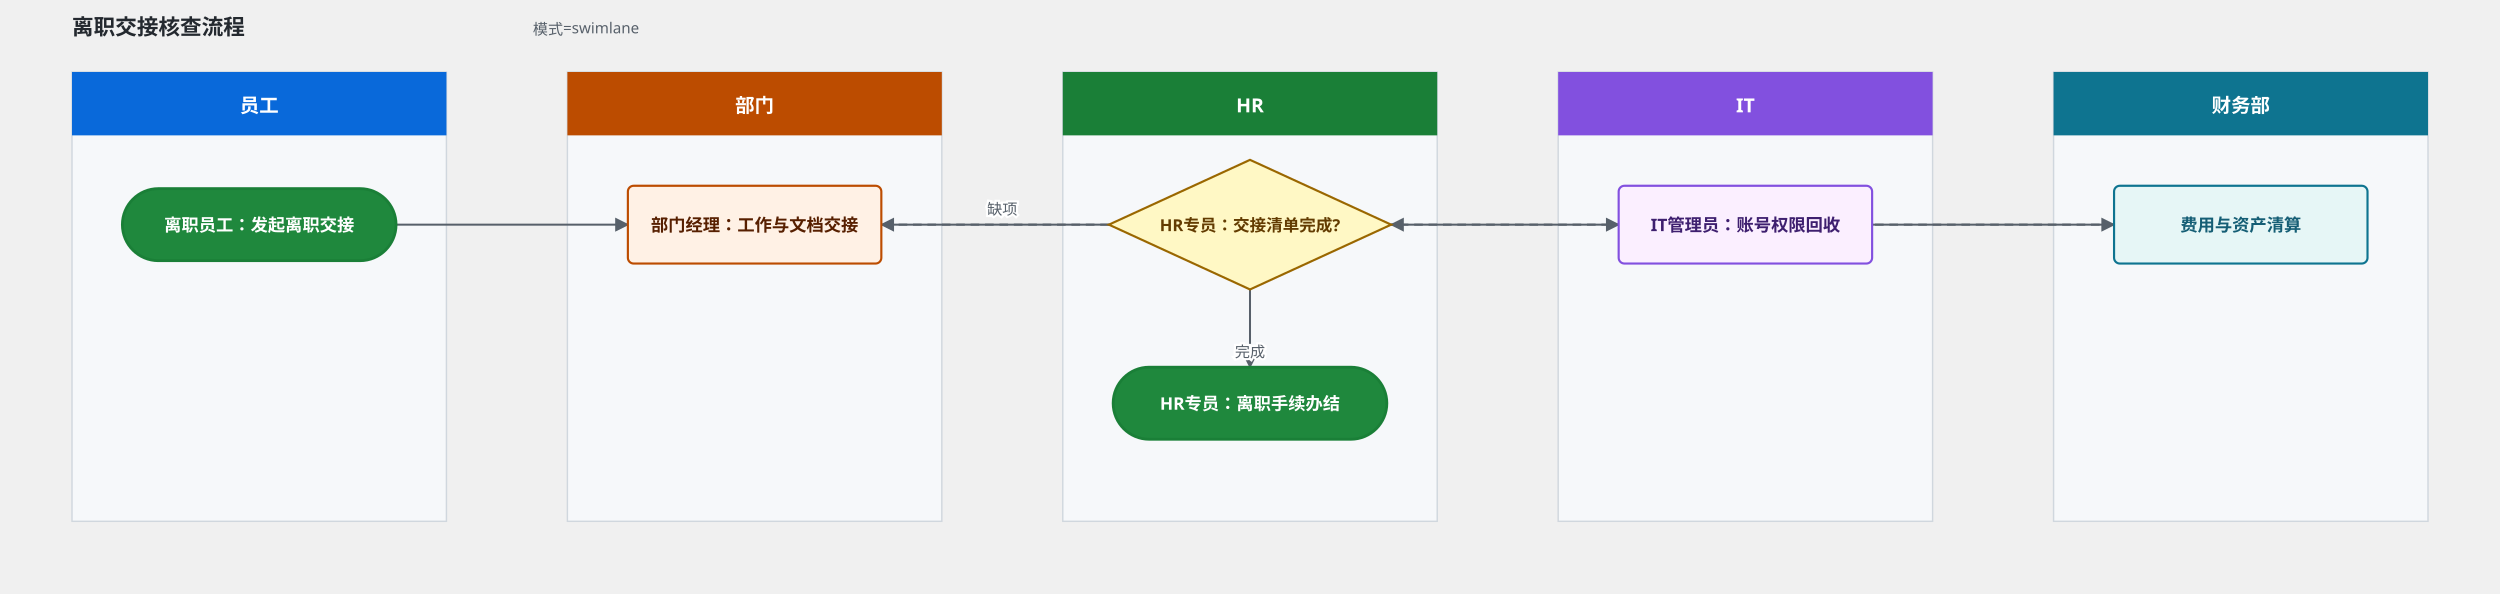
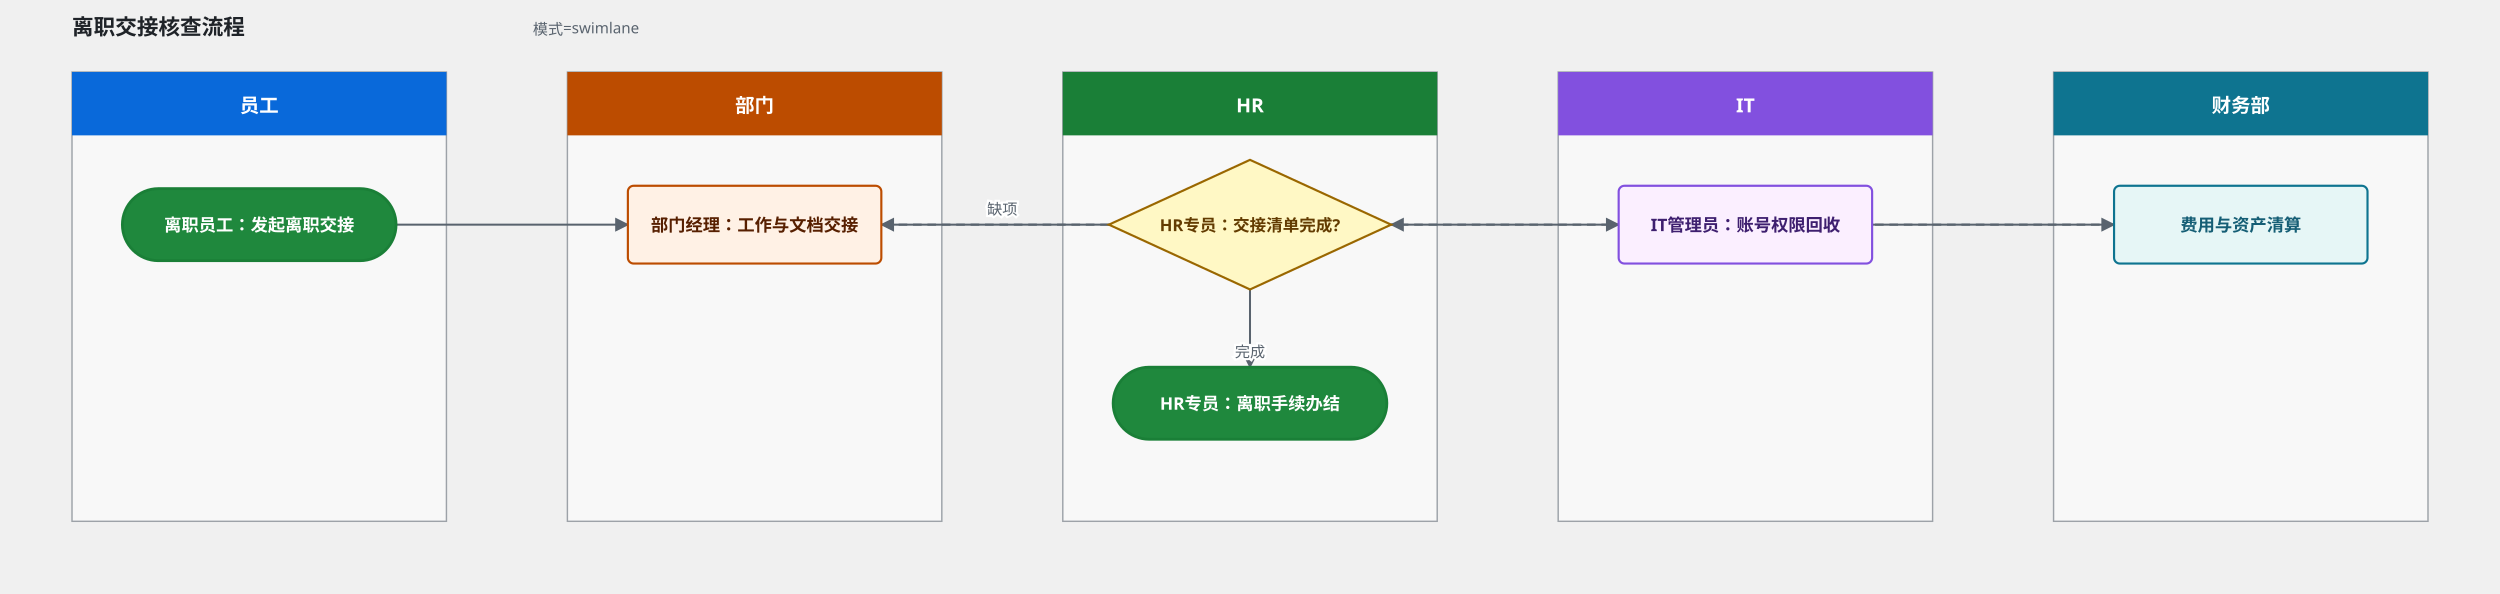
<svg xmlns="http://www.w3.org/2000/svg" viewBox="0 0 1736 412" width="1736" height="412" style="background:#ffffff;font-family:'Microsoft YaHei',system-ui,sans-serif">
  <defs>
    <marker id="arr" viewBox="0 0 10 10" refX="9" refY="5" markerWidth="7" markerHeight="7" orient="auto-start-reverse">
-       <path d="M0,0 L10,5 L0,10 z" fill="#57606a" />
+       <path d="M0,0 L10,5 L0,10 z" fill="#59636e" />
    </marker>
  </defs>
-   <rect x="50" y="50" width="260" height="312" fill="#f6f8fa" stroke="#d0d7de" stroke-width="1" />
+   <rect x="50" y="50" width="260" height="312" fill="#ffffff" stroke="#59636e" stroke-width="1" opacity="0.55" />
  <rect x="50" y="50" width="260" height="44" fill="#0969da" />
  <text x="180" y="78" text-anchor="middle" font-size="13.5" font-weight="700" fill="#ffffff">员工</text>
-   <rect x="394" y="50" width="260" height="312" fill="#f6f8fa" stroke="#d0d7de" stroke-width="1" />
+   <rect x="394" y="50" width="260" height="312" fill="#ffffff" stroke="#59636e" stroke-width="1" opacity="0.55" />
  <rect x="394" y="50" width="260" height="44" fill="#bc4c00" />
  <text x="524" y="78" text-anchor="middle" font-size="13.5" font-weight="700" fill="#ffffff">部门</text>
-   <rect x="738" y="50" width="260" height="312" fill="#f6f8fa" stroke="#d0d7de" stroke-width="1" />
+   <rect x="738" y="50" width="260" height="312" fill="#ffffff" stroke="#59636e" stroke-width="1" opacity="0.55" />
  <rect x="738" y="50" width="260" height="44" fill="#1a7f37" />
  <text x="868" y="78" text-anchor="middle" font-size="13.5" font-weight="700" fill="#ffffff">HR</text>
-   <rect x="1082" y="50" width="260" height="312" fill="#f6f8fa" stroke="#d0d7de" stroke-width="1" />
+   <rect x="1082" y="50" width="260" height="312" fill="#ffffff" stroke="#59636e" stroke-width="1" opacity="0.55" />
  <rect x="1082" y="50" width="260" height="44" fill="#8250df" />
  <text x="1212" y="78" text-anchor="middle" font-size="13.5" font-weight="700" fill="#ffffff">IT</text>
-   <rect x="1426" y="50" width="260" height="312" fill="#f6f8fa" stroke="#d0d7de" stroke-width="1" />
+   <rect x="1426" y="50" width="260" height="312" fill="#ffffff" stroke="#59636e" stroke-width="1" opacity="0.55" />
  <rect x="1426" y="50" width="260" height="44" fill="#0e7490" />
  <text x="1556" y="78" text-anchor="middle" font-size="13.5" font-weight="700" fill="#ffffff">财务部</text>
-   <path d="M 275 156 L 352 156 L 352 156 L 436 156" fill="none" stroke="#57606a" stroke-width="1.4" marker-end="url(#arr)" />
-   <path d="M 612 156 L 696 156 L 696 156 L 1124 156" fill="none" stroke="#57606a" stroke-width="1.4" marker-end="url(#arr)" />
-   <path d="M 1300 156 L 1384 156 L 1384 156 L 1468 156" fill="none" stroke="#57606a" stroke-width="1.4" marker-end="url(#arr)" />
-   <path d="M 1468 156 L 1384 156 L 1384 156 L 966 156" fill="none" stroke="#57606a" stroke-width="1.4" stroke-dasharray="6 4" marker-end="url(#arr)" />
-   <path d="M 868 201 L 868 255" fill="none" stroke="#57606a" stroke-width="1.4" marker-end="url(#arr)" />
-   <text x="868" y="248" text-anchor="middle" font-size="10.5" fill="#57606a" paint-order="stroke" stroke="#ffffff" stroke-width="3">完成</text>
-   <path d="M 770 156 L 696 156 L 696 156 L 612 156" fill="none" stroke="#57606a" stroke-width="1.4" stroke-dasharray="6 4" marker-end="url(#arr)" />
-   <text x="696" y="149" text-anchor="middle" font-size="10.5" fill="#57606a" paint-order="stroke" stroke="#ffffff" stroke-width="3">缺项</text>
-   <g transform="translate(0,0)">
+   <path d="M 275 156 L 352 156 L 352 156 L 436 156" fill="none" stroke="#59636e" stroke-width="1.4" marker-end="url(#arr)" data-edge="1" data-eidx="0" />
+   <path d="M 612 156 L 696 156 L 696 156 L 1124 156" fill="none" stroke="#59636e" stroke-width="1.4" marker-end="url(#arr)" data-edge="1" data-eidx="1" />
+   <path d="M 1300 156 L 1384 156 L 1384 156 L 1468 156" fill="none" stroke="#59636e" stroke-width="1.4" marker-end="url(#arr)" data-edge="1" data-eidx="2" />
+   <path d="M 1468 156 L 1384 156 L 1384 156 L 966 156" fill="none" stroke="#59636e" stroke-width="1.4" stroke-dasharray="6 4" marker-end="url(#arr)" data-edge="1" data-eidx="3" />
+   <path d="M 868 201 L 868 255" fill="none" stroke="#59636e" stroke-width="1.4" marker-end="url(#arr)" data-edge="1" data-eidx="4" />
+   <text x="868" y="248" text-anchor="middle" font-size="10.5" fill="#59636e" paint-order="stroke" stroke="#ffffff" stroke-width="3">完成</text>
+   <path d="M 770 156 L 696 156 L 696 156 L 612 156" fill="none" stroke="#59636e" stroke-width="1.4" stroke-dasharray="6 4" marker-end="url(#arr)" data-edge="1" data-eidx="5" />
+   <text x="696" y="149" text-anchor="middle" font-size="10.5" fill="#59636e" paint-order="stroke" stroke="#ffffff" stroke-width="3">缺项</text>
+   <g transform="translate(0,0)" data-id="N1">
    <g fill="#1f883d" stroke="#1a7f37" stroke-width="2">
      <rect x="85" y="131" width="190" height="50" rx="25" ry="25" />
    </g>
    <text x="180" y="160.5" text-anchor="middle" font-size="12" font-weight="600" fill="#ffffff">离职员工：发起离职交接</text>
  </g>
-   <g transform="translate(0,0)">
+   <g transform="translate(0,0)" data-id="N2">
    <g fill="#fff1e5" stroke="#bc4c00" stroke-width="1.5">
      <rect x="436" y="129" width="176" height="54" rx="4" />
    </g>
    <text x="524" y="160.5" text-anchor="middle" font-size="12" font-weight="600" fill="#571f00">部门经理：工作与文档交接</text>
  </g>
-   <g transform="translate(0,0)">
+   <g transform="translate(0,0)" data-id="N5">
    <g fill="#fff8c5" stroke="#9a6700" stroke-width="1.5">
      <polygon points="868,111 966,156 868,201 770,156" />
    </g>
    <text x="868" y="160.5" text-anchor="middle" font-size="11.5" font-weight="600" fill="#633c01">HR专员：交接清单完成?</text>
  </g>
-   <g transform="translate(0,0)">
+   <g transform="translate(0,0)" data-id="N6">
    <g fill="#1f883d" stroke="#1a7f37" stroke-width="2">
      <rect x="773" y="255" width="190" height="50" rx="25" ry="25" />
    </g>
    <text x="868" y="284.5" text-anchor="middle" font-size="12" font-weight="600" fill="#ffffff">HR专员：离职手续办结</text>
  </g>
-   <g transform="translate(0,0)">
+   <g transform="translate(0,0)" data-id="N3">
    <g fill="#fbefff" stroke="#8250df" stroke-width="1.5">
      <rect x="1124" y="129" width="176" height="54" rx="4" />
    </g>
    <text x="1212" y="160.5" text-anchor="middle" font-size="12" font-weight="600" fill="#3e1f6f">IT管理员：账号权限回收</text>
  </g>
-   <g transform="translate(0,0)">
+   <g transform="translate(0,0)" data-id="N4">
    <g fill="#e6f6f6" stroke="#0e7490" stroke-width="1.5">
      <rect x="1468" y="129" width="176" height="54" rx="4" />
    </g>
    <text x="1556" y="160.5" text-anchor="middle" font-size="12" font-weight="600" fill="#155e75">费用与资产清算</text>
  </g>
-   <text x="50" y="24" font-size="15" font-weight="700" fill="#24292f">离职交接核查流程</text>
-   <text x="370" y="24" font-size="10.5" fill="#57606a">模式=swimlane</text>
+   <text x="50" y="24" font-size="15" font-weight="700" fill="#1f2328">离职交接核查流程</text>
+   <text x="370" y="24" font-size="10.5" fill="#59636e">模式=swimlane</text>
</svg>
